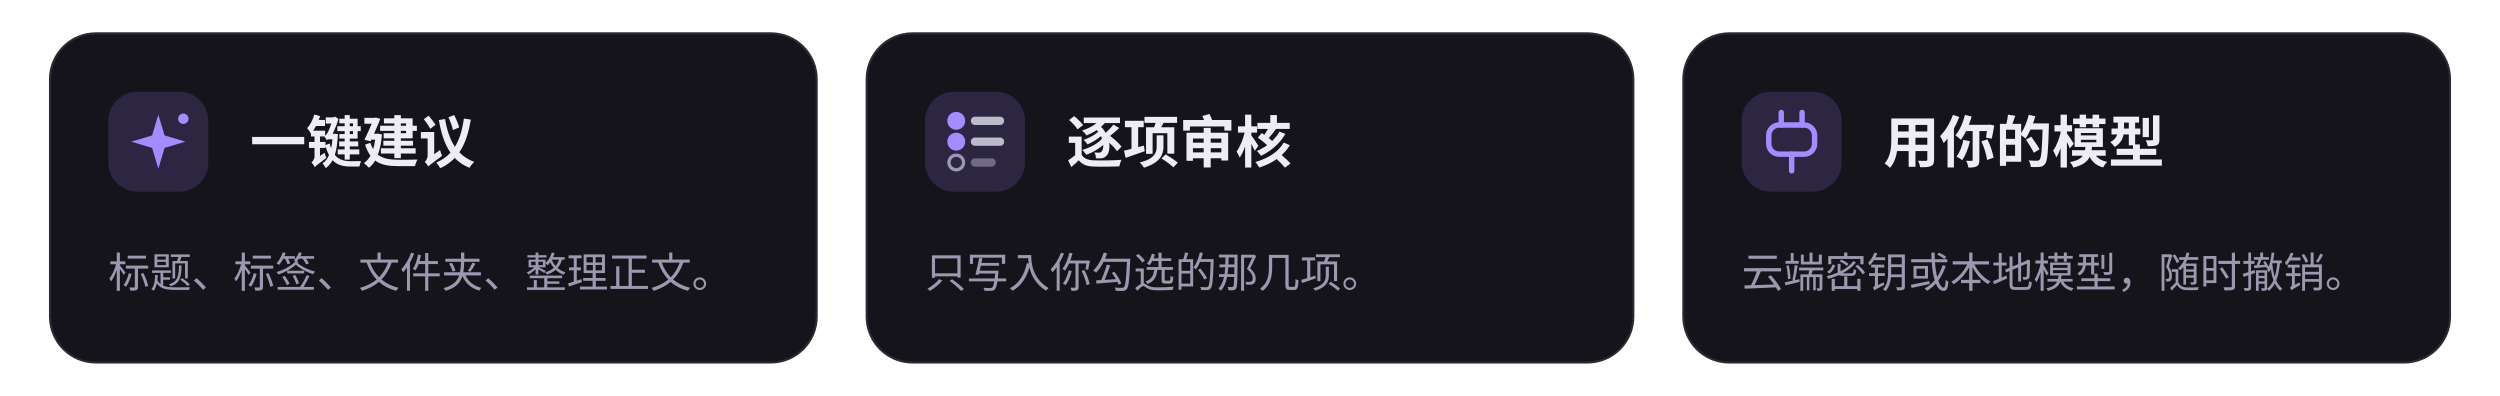
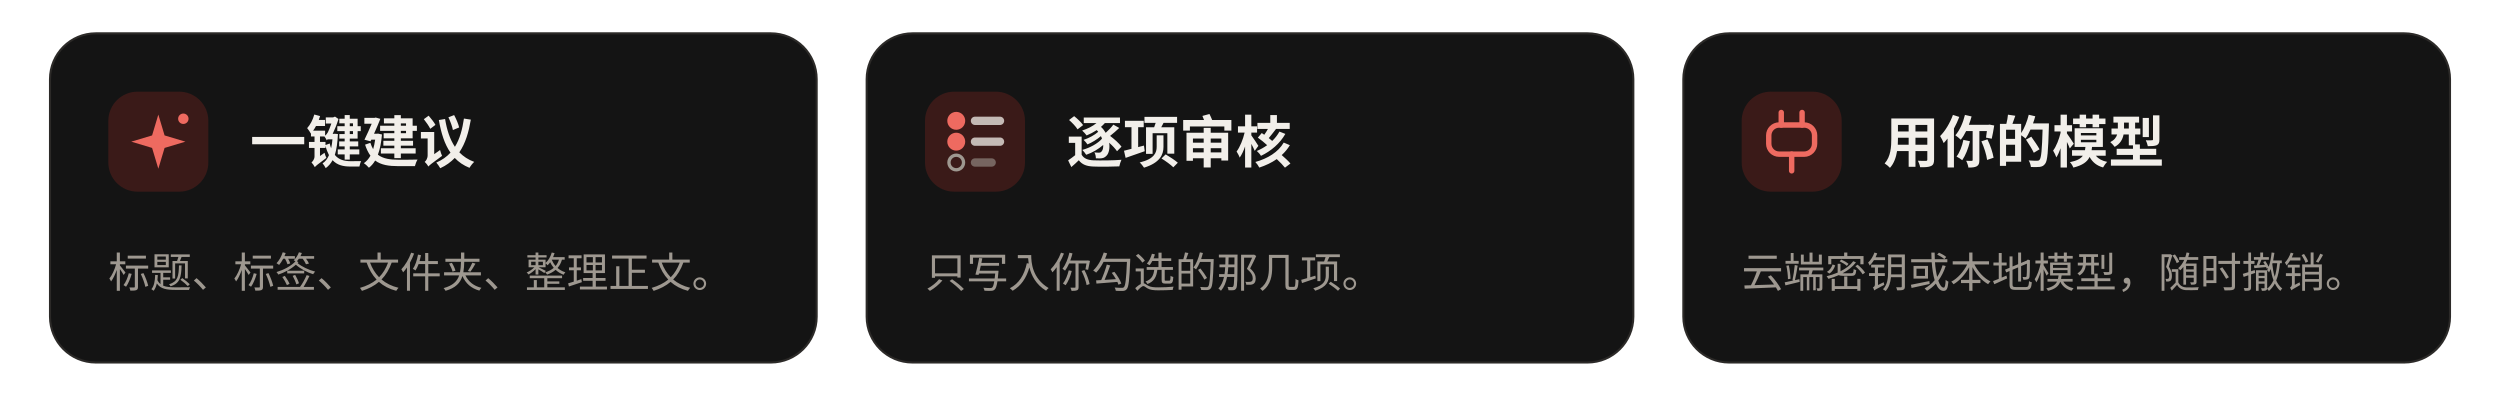
<svg xmlns="http://www.w3.org/2000/svg" width="1200" height="190" viewBox="0 0 1200 190" role="img" aria-labelledby="t d">
  <g font-family="-apple-system, BlinkMacSystemFont, 'Segoe UI', 'PingFang SC', 'Hiragino Sans GB', sans-serif">
-     <rect x="24" y="16" width="368" height="158" rx="22" fill="#15141B" stroke="#2C2A36" />
-     <rect x="52" y="44" width="48" height="48" rx="14" fill="#2C2643" />
-     <path d="M76 55 L79 65 L89 68 L79 71 L76 81 L73 71 L63 68 L73 65 Z" fill="#A48BFF" />
-     <circle cx="88" cy="57" r="2.5" fill="#A48BFF" />
-     <text x="120" y="78" font-size="27" font-weight="700" fill="#EEECF5">一键建议</text>
-     <text x="52" y="138" font-size="20" fill="#9C98AF">标题、标签、文件夹、整理正文。</text>
-     <rect x="416" y="16" width="368" height="158" rx="22" fill="#15141B" stroke="#2C2A36" />
-     <rect x="444" y="44" width="48" height="48" rx="14" fill="#2C2643" />
-     <circle cx="459" cy="58" r="3.5" fill="#A48BFF" stroke="#A48BFF" stroke-width="1.6" />
-     <rect x="466" y="56" width="16" height="4" rx="2" fill="#EEECF5" opacity="0.75" />
-     <circle cx="459" cy="68" r="3.5" fill="#A48BFF" stroke="#A48BFF" stroke-width="1.6" />
-     <rect x="466" y="66" width="16" height="4" rx="2" fill="#EEECF5" opacity="0.75" />
-     <circle cx="459" cy="78" r="3.5" fill="none" stroke="#9C98AF" stroke-width="1.6" />
-     <rect x="466" y="76" width="12" height="4" rx="2" fill="#9C98AF" opacity="0.6" />
-     <text x="512" y="78" font-size="27" font-weight="700" fill="#EEECF5">逐项审核</text>
-     <text x="444" y="138" font-size="20" fill="#9C98AF">只写入你勾选的那几项。</text>
-     <rect x="808" y="16" width="368" height="158" rx="22" fill="#15141B" stroke="#2C2A36" />
-     <rect x="836" y="44" width="48" height="48" rx="14" fill="#2C2643" />
-     <rect x="849" y="60" width="22" height="14" rx="5" fill="none" stroke="#A48BFF" stroke-width="2.6" />
-     <path d="M855 60 V54 M865 60 V54 M860 74 V82" stroke="#A48BFF" stroke-width="2.6" stroke-linecap="round" />
-     <text x="904" y="78" font-size="27" font-weight="700" fill="#EEECF5">用你的模型</text>
-     <text x="836" y="138" font-size="20" fill="#9C98AF">云端密钥或本地模型，随时撤销。</text>
+     <rect x="24" y="16" width="368" height="158" rx="22" fill="#141414" stroke="#2C2A28" />
+     <rect x="52" y="44" width="48" height="48" rx="14" fill="#3A1A18" />
+     <path d="M76 55 L79 65 L89 68 L79 71 L76 81 L73 71 L63 68 L73 65 Z" fill="#EE6A60" />
+     <circle cx="88" cy="57" r="2.5" fill="#EE6A60" />
+     <text x="120" y="78" font-size="27" font-weight="700" fill="#F2EFEA">一键建议</text>
+     <text x="52" y="138" font-size="20" fill="#9E9890">标题、标签、文件夹、整理正文。</text>
+     <rect x="416" y="16" width="368" height="158" rx="22" fill="#141414" stroke="#2C2A28" />
+     <rect x="444" y="44" width="48" height="48" rx="14" fill="#3A1A18" />
+     <circle cx="459" cy="58" r="3.5" fill="#EE6A60" stroke="#EE6A60" stroke-width="1.6" />
+     <rect x="466" y="56" width="16" height="4" rx="2" fill="#F2EFEA" opacity="0.75" />
+     <circle cx="459" cy="68" r="3.5" fill="#EE6A60" stroke="#EE6A60" stroke-width="1.6" />
+     <rect x="466" y="66" width="16" height="4" rx="2" fill="#F2EFEA" opacity="0.75" />
+     <circle cx="459" cy="78" r="3.5" fill="none" stroke="#9E9890" stroke-width="1.6" />
+     <rect x="466" y="76" width="12" height="4" rx="2" fill="#9E9890" opacity="0.6" />
+     <text x="512" y="78" font-size="27" font-weight="700" fill="#F2EFEA">逐项审核</text>
+     <text x="444" y="138" font-size="20" fill="#9E9890">只写入你勾选的那几项。</text>
+     <rect x="808" y="16" width="368" height="158" rx="22" fill="#141414" stroke="#2C2A28" />
+     <rect x="836" y="44" width="48" height="48" rx="14" fill="#3A1A18" />
+     <rect x="849" y="60" width="22" height="14" rx="5" fill="none" stroke="#EE6A60" stroke-width="2.6" />
+     <path d="M855 60 V54 M865 60 V54 M860 74 V82" stroke="#EE6A60" stroke-width="2.6" stroke-linecap="round" />
+     <text x="904" y="78" font-size="27" font-weight="700" fill="#F2EFEA">用你的模型</text>
+     <text x="836" y="138" font-size="20" fill="#9E9890">云端密钥或本地模型，随时撤销。</text>
  </g>
</svg>
